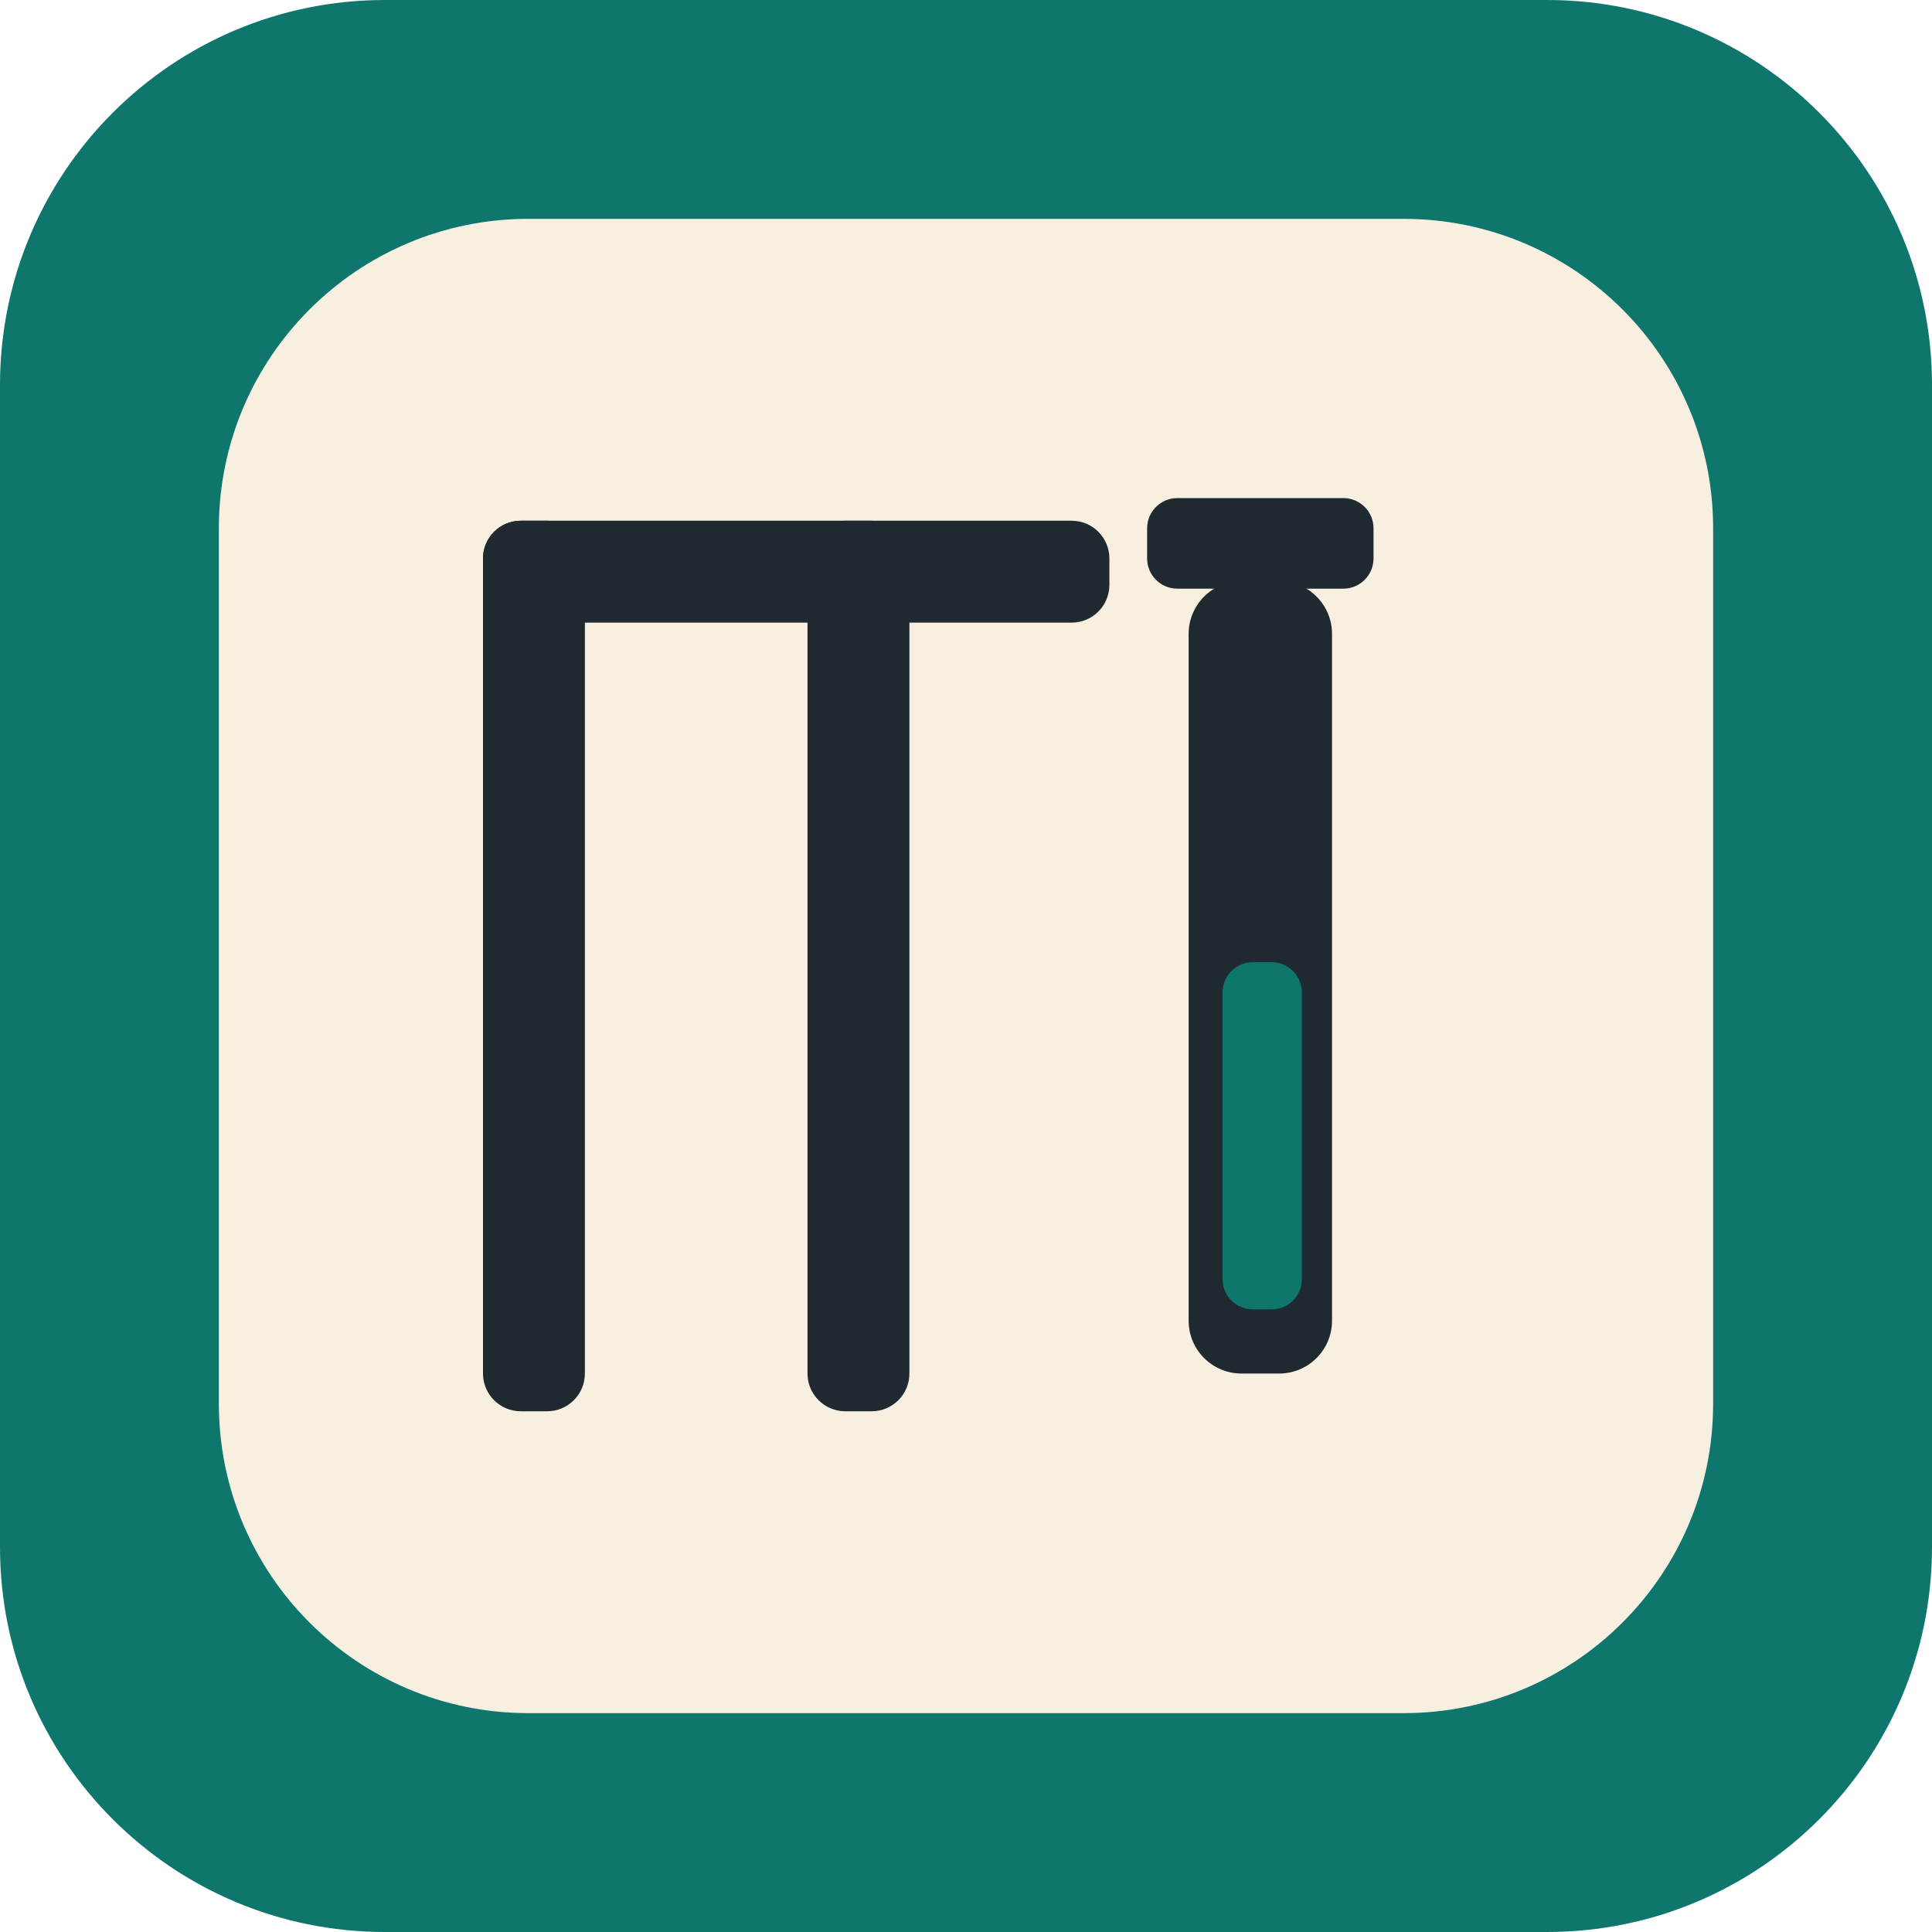
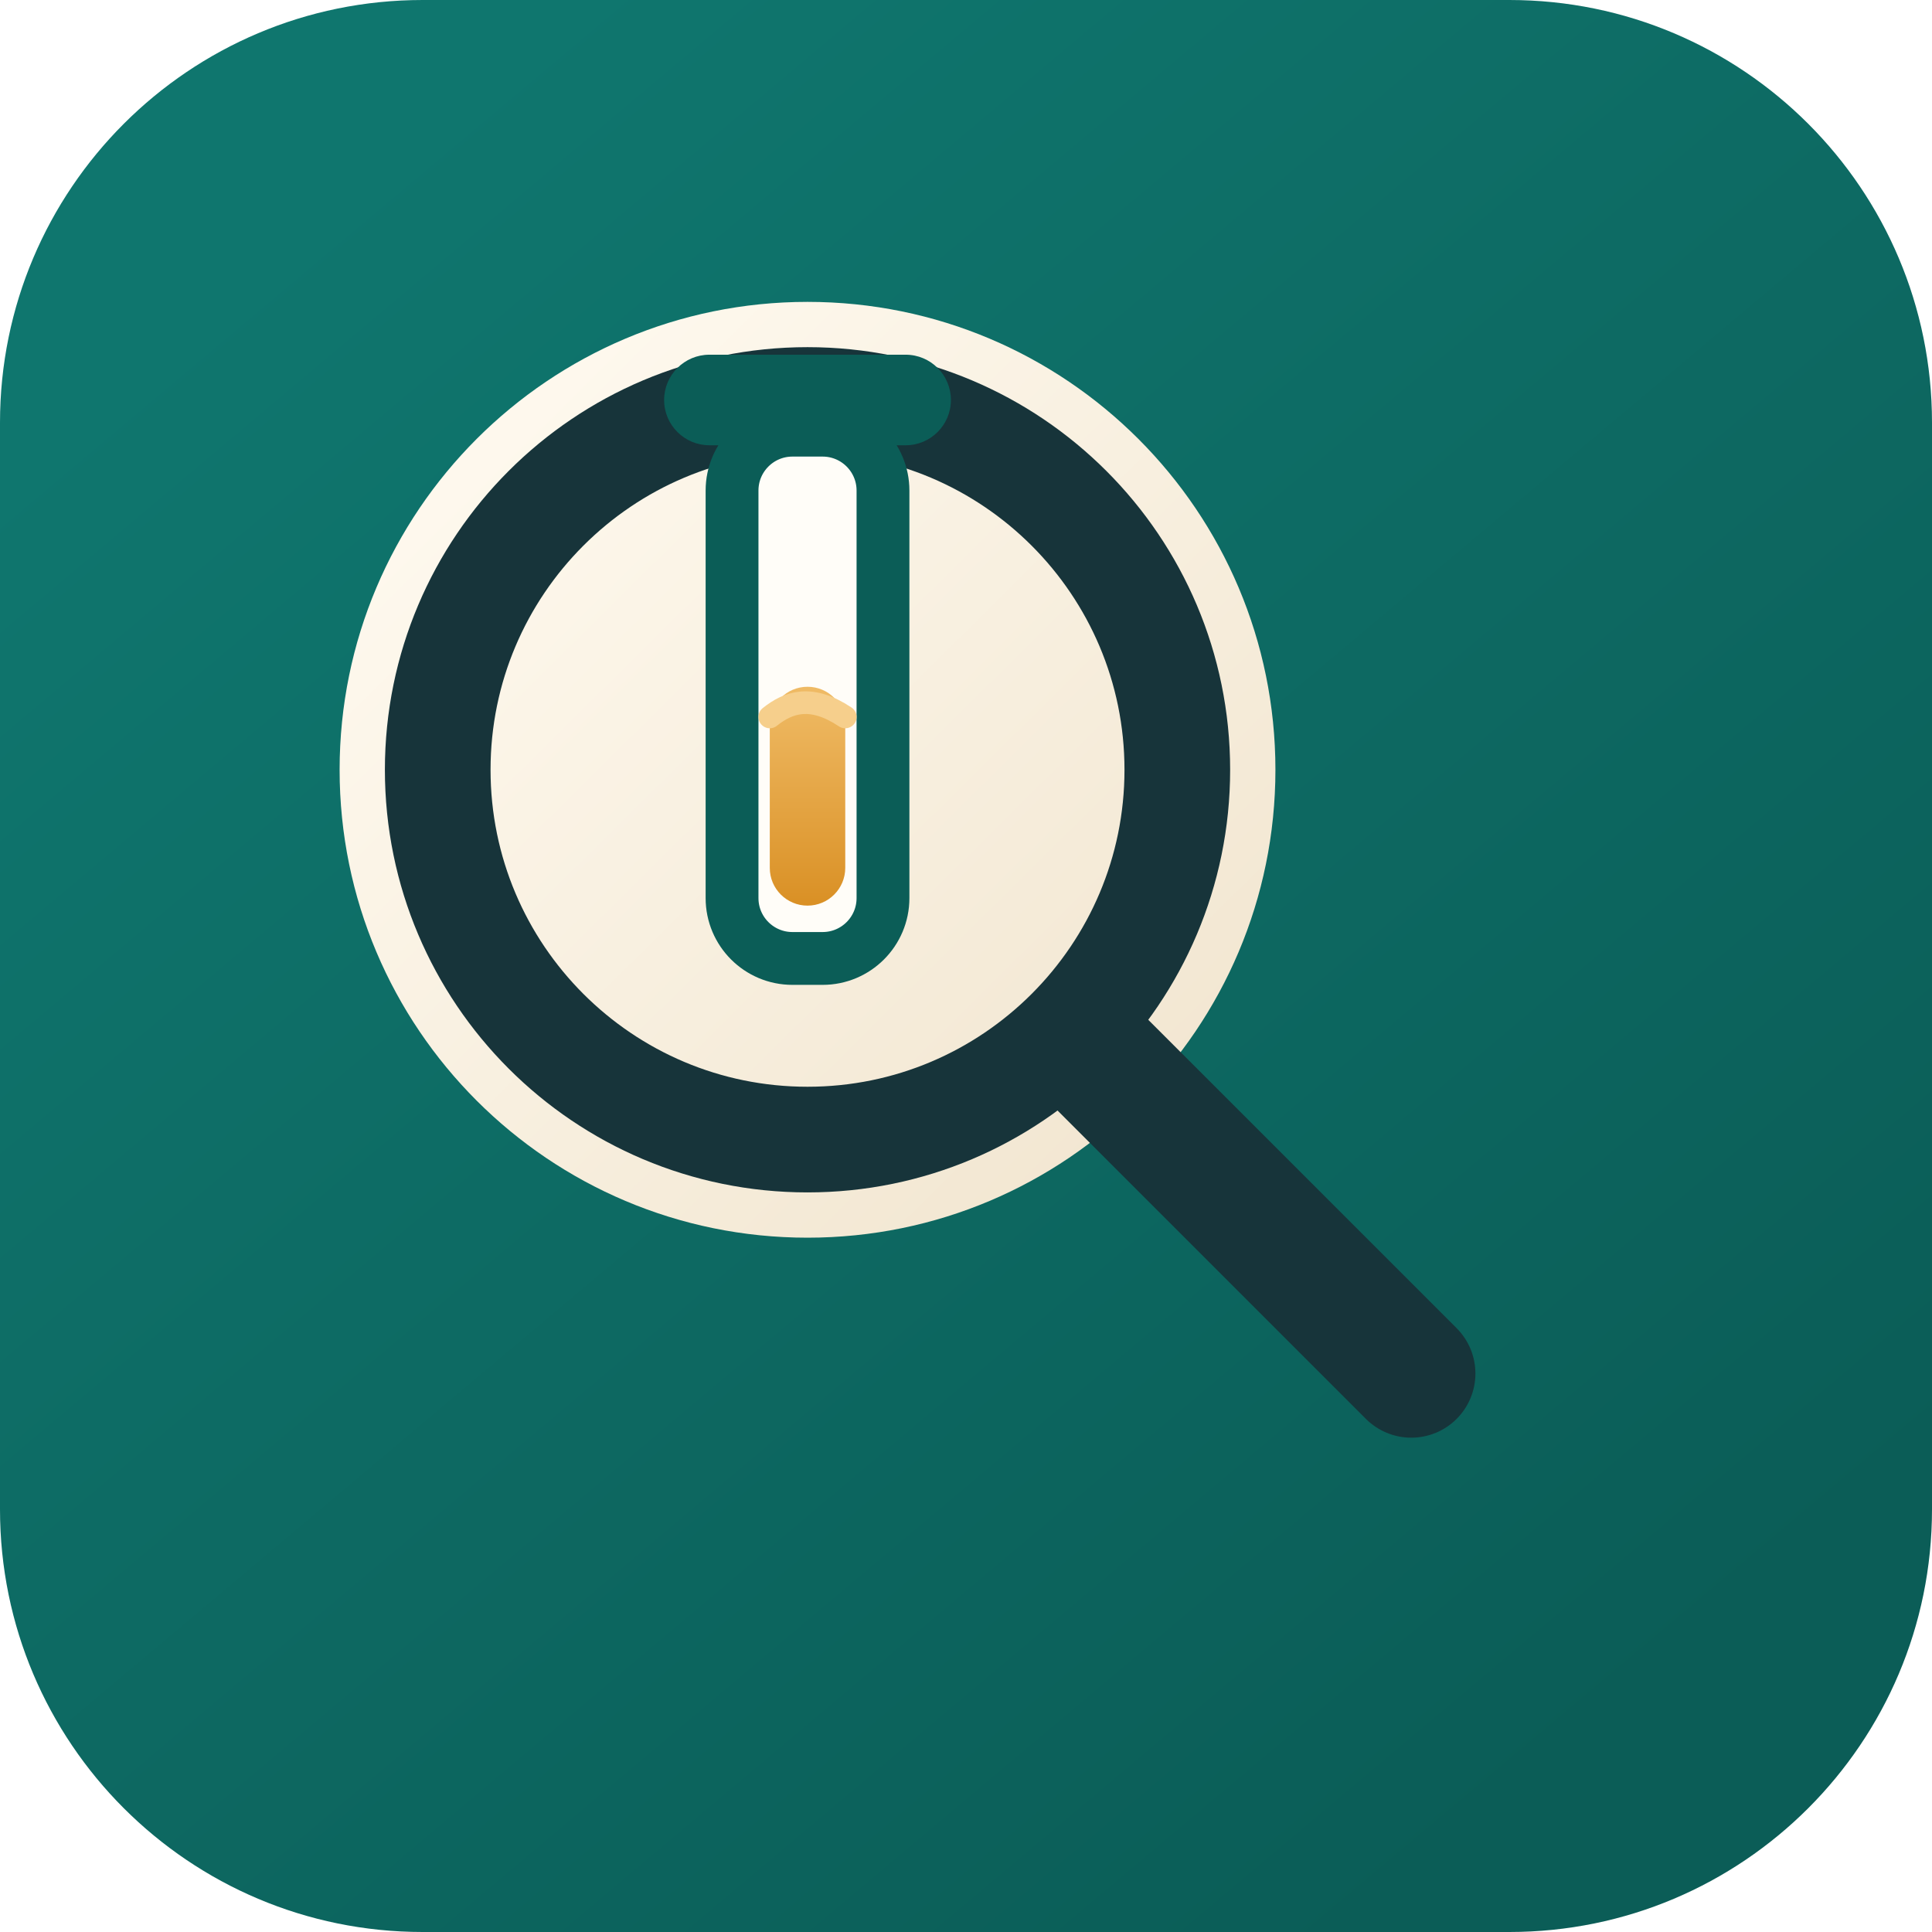
<svg xmlns="http://www.w3.org/2000/svg" viewBox="0 0 512 512">
-   <rect width="512" height="512" rx="102" fill="#0f766e" />
-   <rect x="58" y="58" width="396" height="396" rx="82" fill="#f7efe0" />
-   <g fill="#1f2a30">
-     <rect x="128" y="138" width="27" height="236" rx="10" />
-     <rect x="128" y="138" width="166" height="27" rx="10" />
-     <rect x="214" y="138" width="27" height="236" rx="10" />
-     <rect x="315" y="154" width="38" height="210" rx="14" />
-     <rect x="304" y="132" width="60" height="24" rx="8" />
-   </g>
-   <rect x="324" y="255" width="21" height="92" rx="8" fill="#0f766e" />
+   <defs>
+     <linearGradient id="fmt-bg" x1="86" y1="54" x2="426" y2="458" gradientUnits="userSpaceOnUse">
+       <stop offset="0" stop-color="#0f766e" />
+       <stop offset="1" stop-color="#0b5d57" />
+     </linearGradient>
+     <linearGradient id="fmt-lens" x1="116" y1="96" x2="326" y2="308" gradientUnits="userSpaceOnUse">
+       <stop offset="0" stop-color="#fffaf0" />
+       <stop offset="1" stop-color="#f1e5cf" />
+     </linearGradient>
+     <linearGradient id="fmt-sample" x1="214" y1="184" x2="214" y2="244" gradientUnits="userSpaceOnUse">
+       <stop offset="0" stop-color="#efba64" />
+       <stop offset="1" stop-color="#d88d20" />
+     </linearGradient>
+   </defs>
+   <rect width="512" height="512" rx="112" fill="url(#fmt-bg)" />
+   <circle cx="214" cy="204" r="124" fill="url(#fmt-lens)" />
+   <circle cx="214" cy="204" r="98" fill="none" stroke="#17343a" stroke-width="28" />
+   <path d="M292 282l82 82" fill="none" stroke="#17343a" stroke-linecap="round" stroke-width="34" />
+   <rect x="194" y="114" width="40" height="140" rx="16" fill="#fffdf8" stroke="#0b5d57" stroke-width="14" />
+   <rect x="176" y="94" width="76" height="24" rx="12" fill="#0b5d57" />
+   <rect x="204" y="182" width="20" height="58" rx="10" fill="url(#fmt-sample)" />
+   <path d="M204 190c5-4 11-6 20 0" fill="none" stroke="#f6cf8c" stroke-linecap="round" stroke-width="6" />
</svg>
